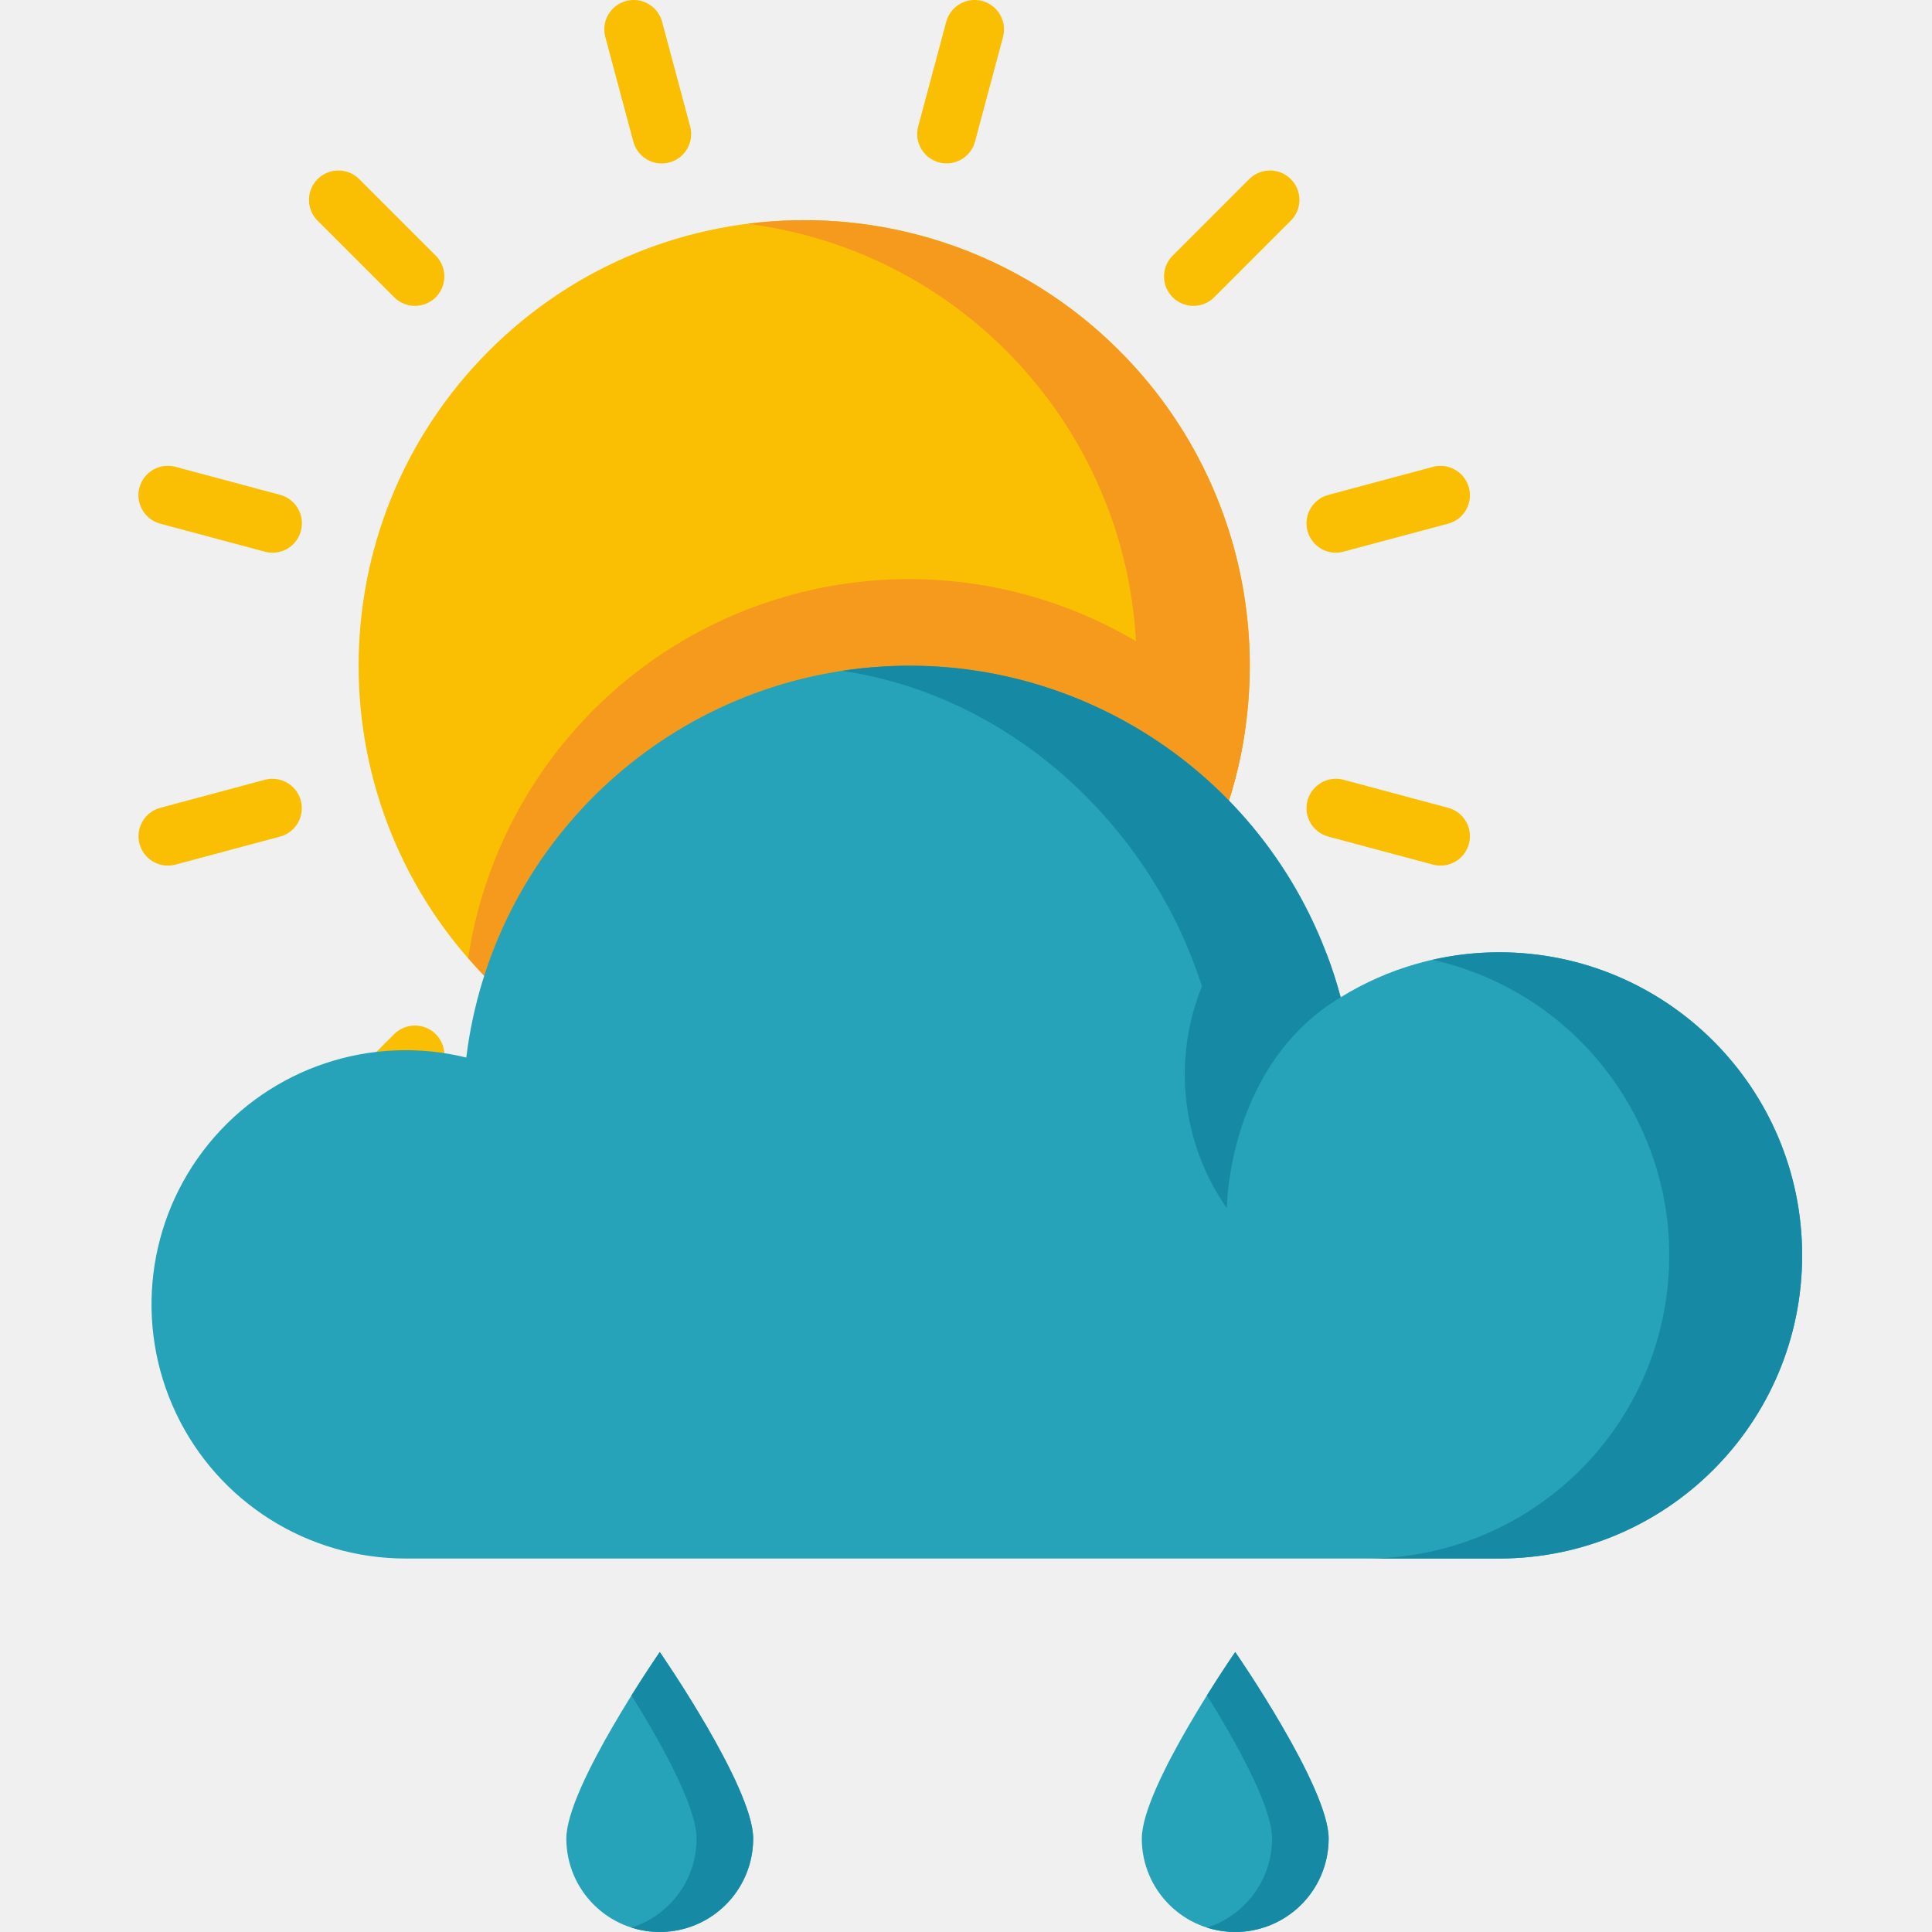
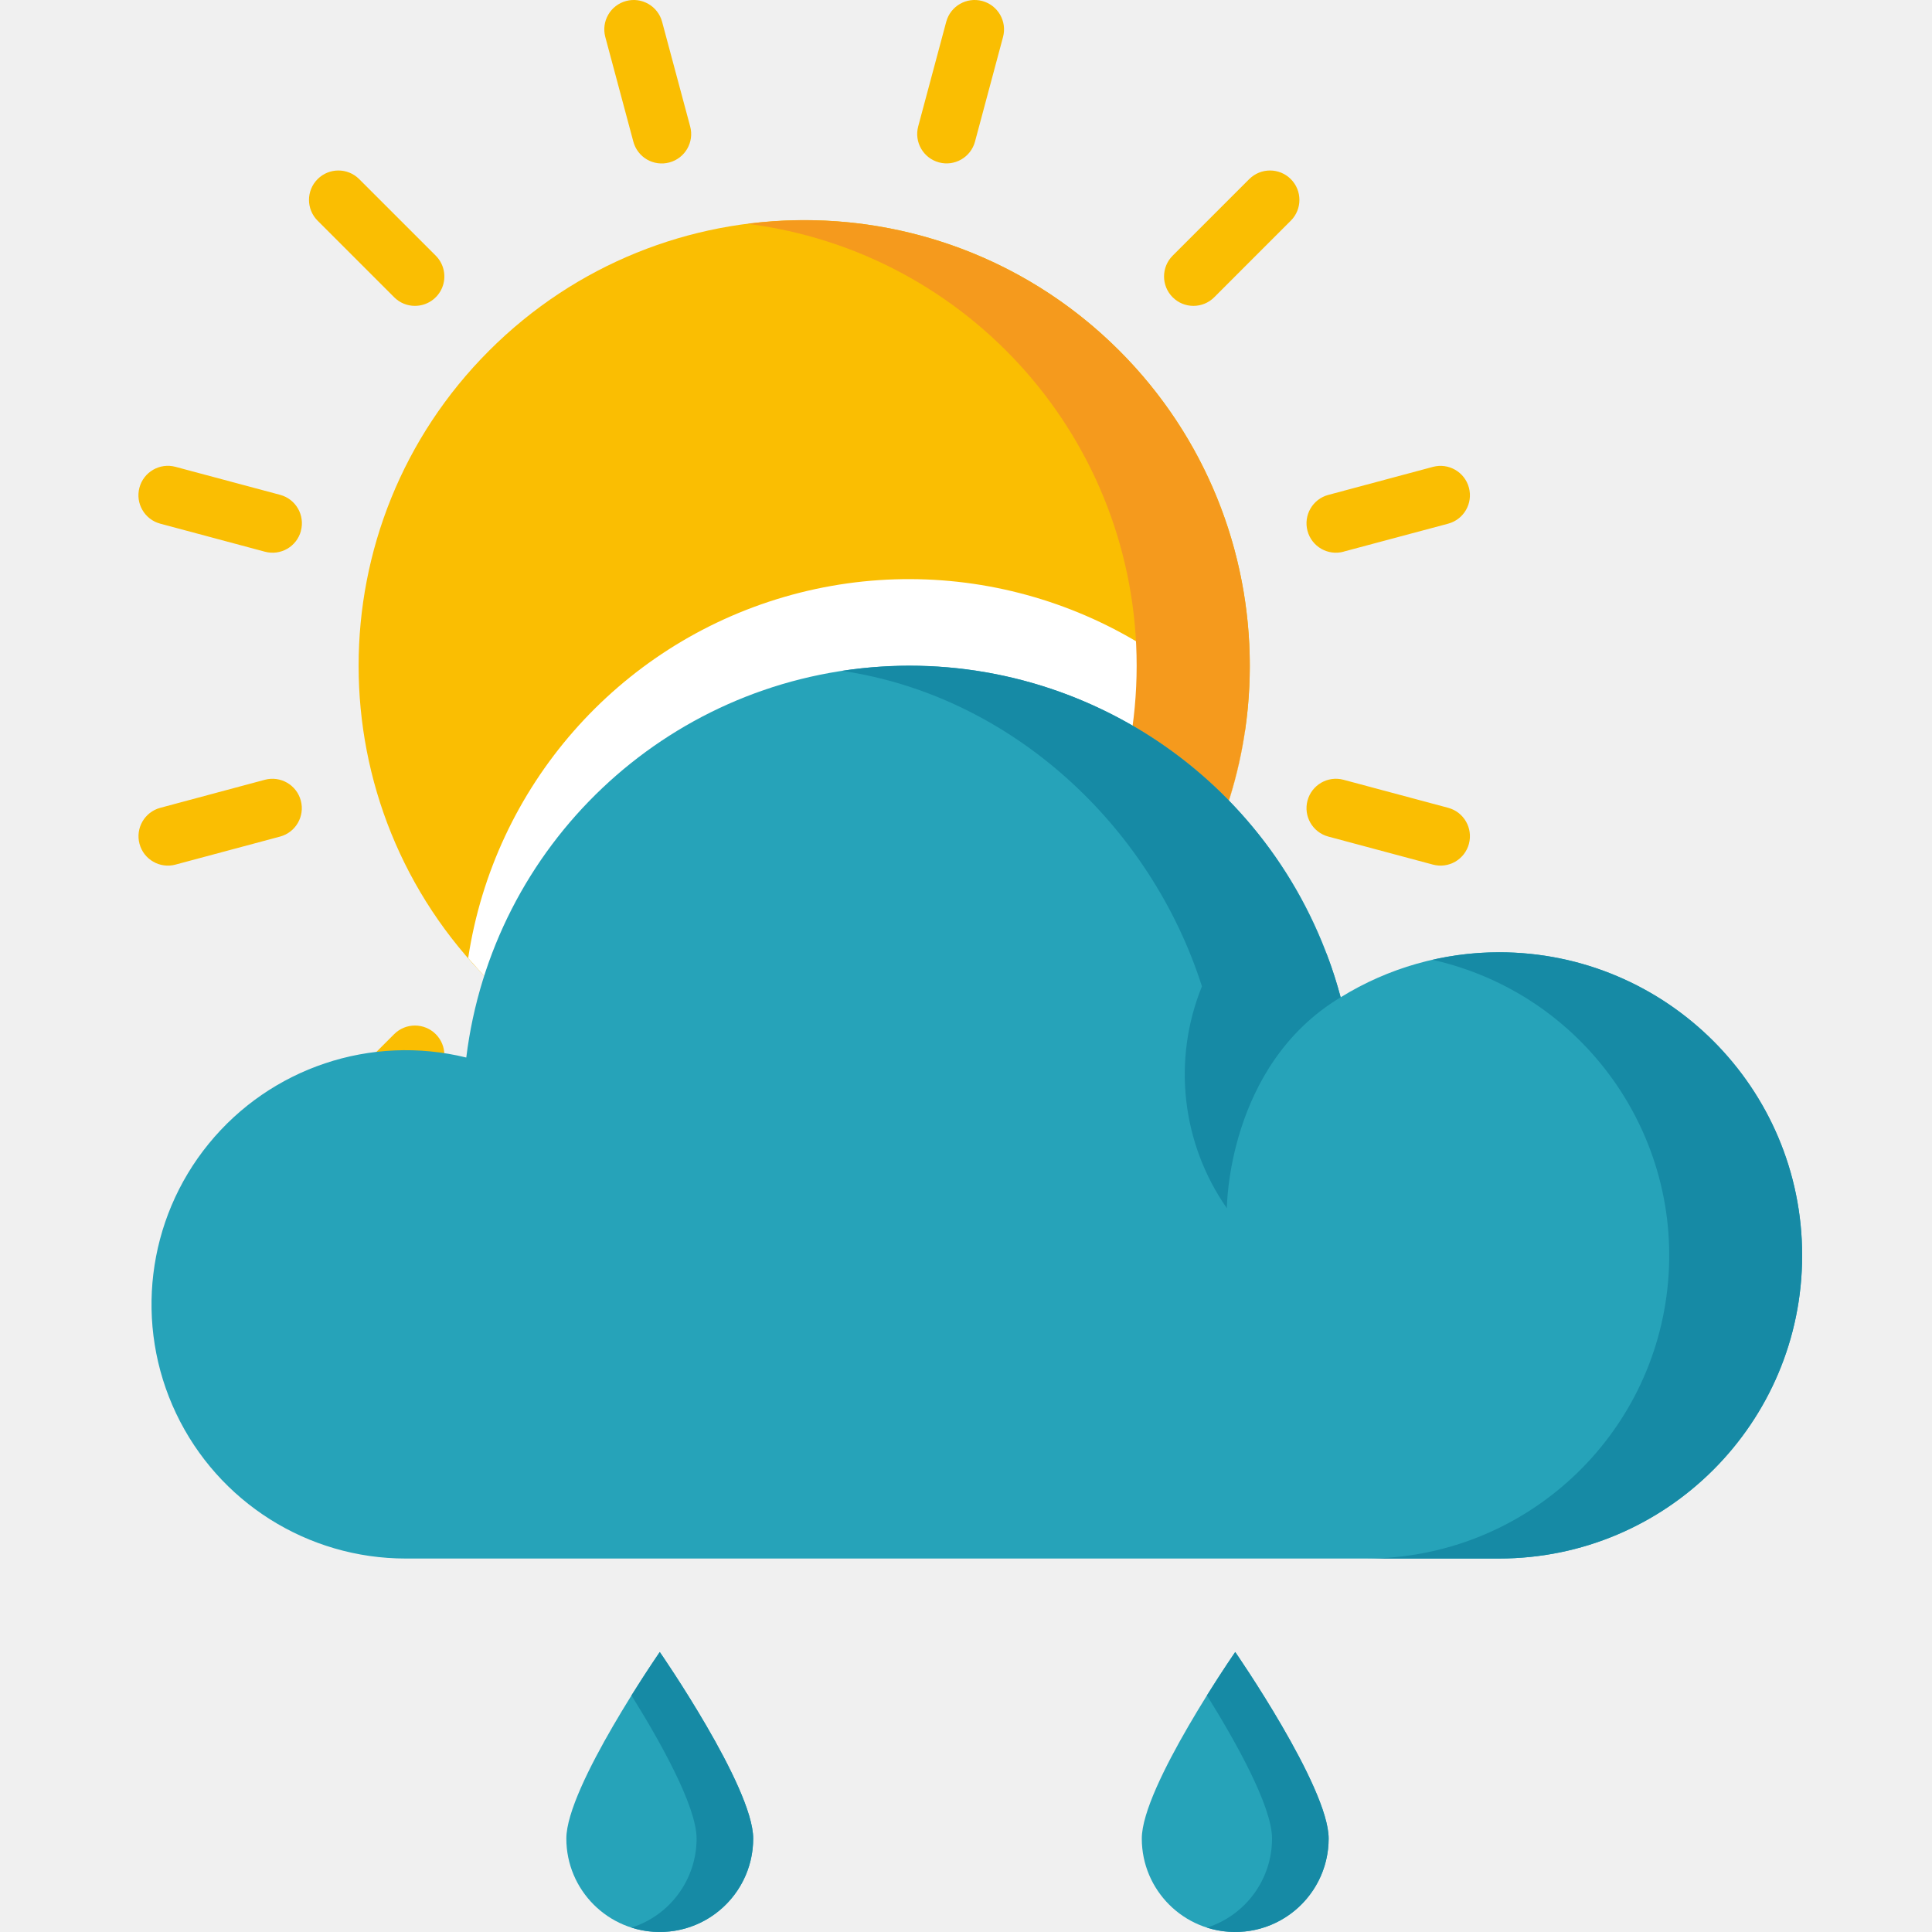
- <svg xmlns="http://www.w3.org/2000/svg" height="459pt" viewBox="-32 0 459 459.958" width="459pt">
+ <svg xmlns="http://www.w3.org/2000/svg" height="459pt" viewBox="-32 0 459 459.958" width="459pt" fill="#fff">
  <path d="m233.996 83.477c41.426 41.43 41.426 108.598 0 150.023-41.43 41.43-108.598 41.43-150.027 0-41.43-41.426-41.43-108.594 0-150.023 41.43-41.43 108.598-41.43 150.027 0zm0 0" fill="#fabe02" />
-   <path d="m233.992 233.5c16.082-16.035 26.566-36.824 29.895-59.289-27.188-31.137-69.977-43.66-109.664-32.094-39.684 11.57-69.047 45.121-75.246 85.992 1.602 1.836 3.246 3.645 4.992 5.391 41.43 41.43 108.594 41.43 150.023 0zm0 0" fill="#f59a1d" />
+   <path d="m233.992 233.5c16.082-16.035 26.566-36.824 29.895-59.289-27.188-31.137-69.977-43.66-109.664-32.094-39.684 11.57-69.047 45.121-75.246 85.992 1.602 1.836 3.246 3.645 4.992 5.391 41.43 41.43 108.594 41.43 150.023 0zm0 0" fill="#fff" />
  <path d="m233.992 83.477c-23.211-23.242-55.895-34.395-88.473-30.191 52.945 6.766 92.609 51.824 92.609 105.199s-39.664 98.434-92.609 105.199c45.004 5.766 88.691-17.73 108.688-58.461 19.996-40.73 11.871-89.664-20.215-121.746zm0 0" fill="#f59a1d" />
  <path d="m66.312 72.82c-1.855.004-3.637-.734-4.949-2.051l-18.227-18.23c-2.734-2.73-2.734-7.164 0-9.898s7.164-2.734 9.898 0l18.23 18.227c2 2.004 2.598 5.012 1.516 7.629-1.082 2.613-3.633 4.32-6.465 4.32zm-27.156 53.562c1.004-3.734-1.211-7.574-4.949-8.574l-24.922-6.672c-3.738-.996-7.578 1.23-8.57 4.969-.996 3.738 1.23 7.578 4.969 8.57l24.906 6.672c1.793.484 3.703.234 5.312-.695 1.609-.926 2.781-2.457 3.262-4.25zm-29.871 79.461 24.902-6.672c3.734-1 5.953-4.84 4.949-8.574-1-3.734-4.836-5.949-8.574-4.949l-24.879 6.672c-3.734 1-5.949 4.84-4.949 8.574s4.84 5.949 8.574 4.949zm190.359-172.133 6.672-24.898c1-3.734-1.215-7.574-4.949-8.574-3.734-1-7.574 1.215-8.574 4.949l-6.672 24.902c-1 3.734 1.215 7.57 4.949 8.574 3.734 1 7.574-1.219 8.574-4.953zm-72.762 4.965c3.738-1 5.953-4.84 4.949-8.574l-6.68-24.914c-1-3.734-4.84-5.949-8.574-4.949s-5.949 4.84-4.949 8.574l6.672 24.898c.477 1.801 1.648 3.336 3.258 4.27 1.613.93 3.527 1.18 5.324.695zm147.945 235.664c2.734-2.734 2.734-7.164 0-9.898l-18.227-18.234c-2.734-2.73-7.168-2.73-9.902 0-2.734 2.734-2.734 7.168 0 9.902l18.23 18.23c2.734 2.734 7.164 2.734 9.898 0zm-18.227-203.57 18.227-18.23c2.734-2.73 2.734-7.164 0-9.898s-7.164-2.734-9.898 0l-18.23 18.227c-2.734 2.734-2.734 7.168 0 9.902s7.168 2.734 9.902 0zm-203.57 203.566 18.23-18.23c2.734-2.734 2.734-7.168 0-9.902-2.734-2.73-7.168-2.73-9.902 0l-18.227 18.234c-2.734 2.734-2.734 7.164 0 9.898 2.734 2.734 7.164 2.734 9.898 0zm264.203-73.445c1-3.734-1.215-7.574-4.949-8.574l-24.906-6.672c-3.734-1-7.57 1.215-8.574 4.949-1 3.734 1.219 7.574 4.953 8.574l24.902 6.672c1.793.484 3.707.234 5.316-.695 1.609-.926 2.781-2.457 3.262-4.254zm-29.855-69.559 24.906-6.656c3.734-1 5.949-4.84 4.949-8.574-1-3.734-4.84-5.949-8.574-4.949l-24.902 6.672c-3.734 1-5.953 4.84-4.953 8.574 1.004 3.734 4.84 5.949 8.574 4.949zm-162.227 180.461 6.672-24.902c1-3.734-1.215-7.57-4.949-8.57-3.734-1.004-7.574 1.215-8.574 4.949l-6.672 24.898c-1 3.734 1.215 7.574 4.949 8.574s7.574-1.215 8.574-4.949zm76.234 4.949c3.738-1.004 5.953-4.844 4.949-8.578l-6.672-24.898c-1-3.734-4.84-5.953-8.574-4.949-3.734 1-5.949 4.836-4.949 8.57l6.672 24.902c.48 1.793 1.652 3.324 3.262 4.254 1.609.926 3.52 1.176 5.312.695zm0 0" fill="#fabe02" />
  <path d="m324.395 226.711c-13.316.004-26.371 3.715-37.699 10.719-13.094-49.184-59.223-82.176-109.996-78.68-50.777 3.496-91.945 42.504-98.172 93.02-22.691-5.57-46.562 2.422-61.324 20.535-14.766 18.109-17.781 43.102-7.754 64.203 10.031 21.105 31.312 34.551 54.68 34.539h260.266c39.859 0 72.168-32.309 72.168-72.168 0-39.855-32.309-72.168-72.168-72.168zm0 0" fill="#26a3b9" />
  <path d="m324.395 226.711c-5.328.004-10.641.605-15.84 1.793 35.887 8.047 59.977 41.801 55.922 78.352-4.059 36.555-34.961 64.203-71.734 64.188h31.652c39.859 0 72.168-32.309 72.168-72.168 0-39.855-32.309-72.168-72.168-72.168zm0 0" fill="#168aa5" />
  <path d="m283.199 226.844c-17.801-46.727-65.801-74.691-115.23-67.137 40.398 5.969 73.512 36.914 85.699 75.121-7.09 17.48-4.855 37.363 5.941 52.832 0 0 0-33.953 27.086-50.234-.91-3.426-1.996-6.801-3.258-10.109-.062-.168-.152-.312-.238-.473zm0 0" fill="#168aa5" />
  <path d="m146.836 437.711c0 12.285-9.957 22.242-22.242 22.242s-22.242-9.957-22.242-22.242c0-12.281 22.242-44.398 22.242-44.398s22.242 32.117 22.242 44.398zm0 0" fill="#26a3b9" />
  <path d="m283.836 437.711c0 12.285-9.957 22.242-22.242 22.242s-22.242-9.957-22.242-22.242c0-12.281 22.242-44.398 22.242-44.398s22.242 32.117 22.242 44.398zm0 0" fill="#26a3b9" />
  <g fill="#168aa5">
    <path d="m124.598 393.293s-2.977 4.305-6.742 10.34c6.551 10.5 15.504 26.281 15.504 34.078 0 9.691-6.27 18.266-15.504 21.203 6.762 2.148 14.145.945 19.871-3.246 5.727-4.188 9.113-10.859 9.109-17.957 0-12.281-22.238-44.418-22.238-44.418zm0 0" />
    <path d="m261.598 393.293s-2.977 4.305-6.742 10.34c6.551 10.5 15.504 26.281 15.504 34.078 0 9.691-6.27 18.266-15.504 21.203 6.762 2.148 14.145.945 19.871-3.246 5.727-4.188 9.113-10.859 9.109-17.957 0-12.281-22.238-44.418-22.238-44.418zm0 0" />
  </g>
</svg>
